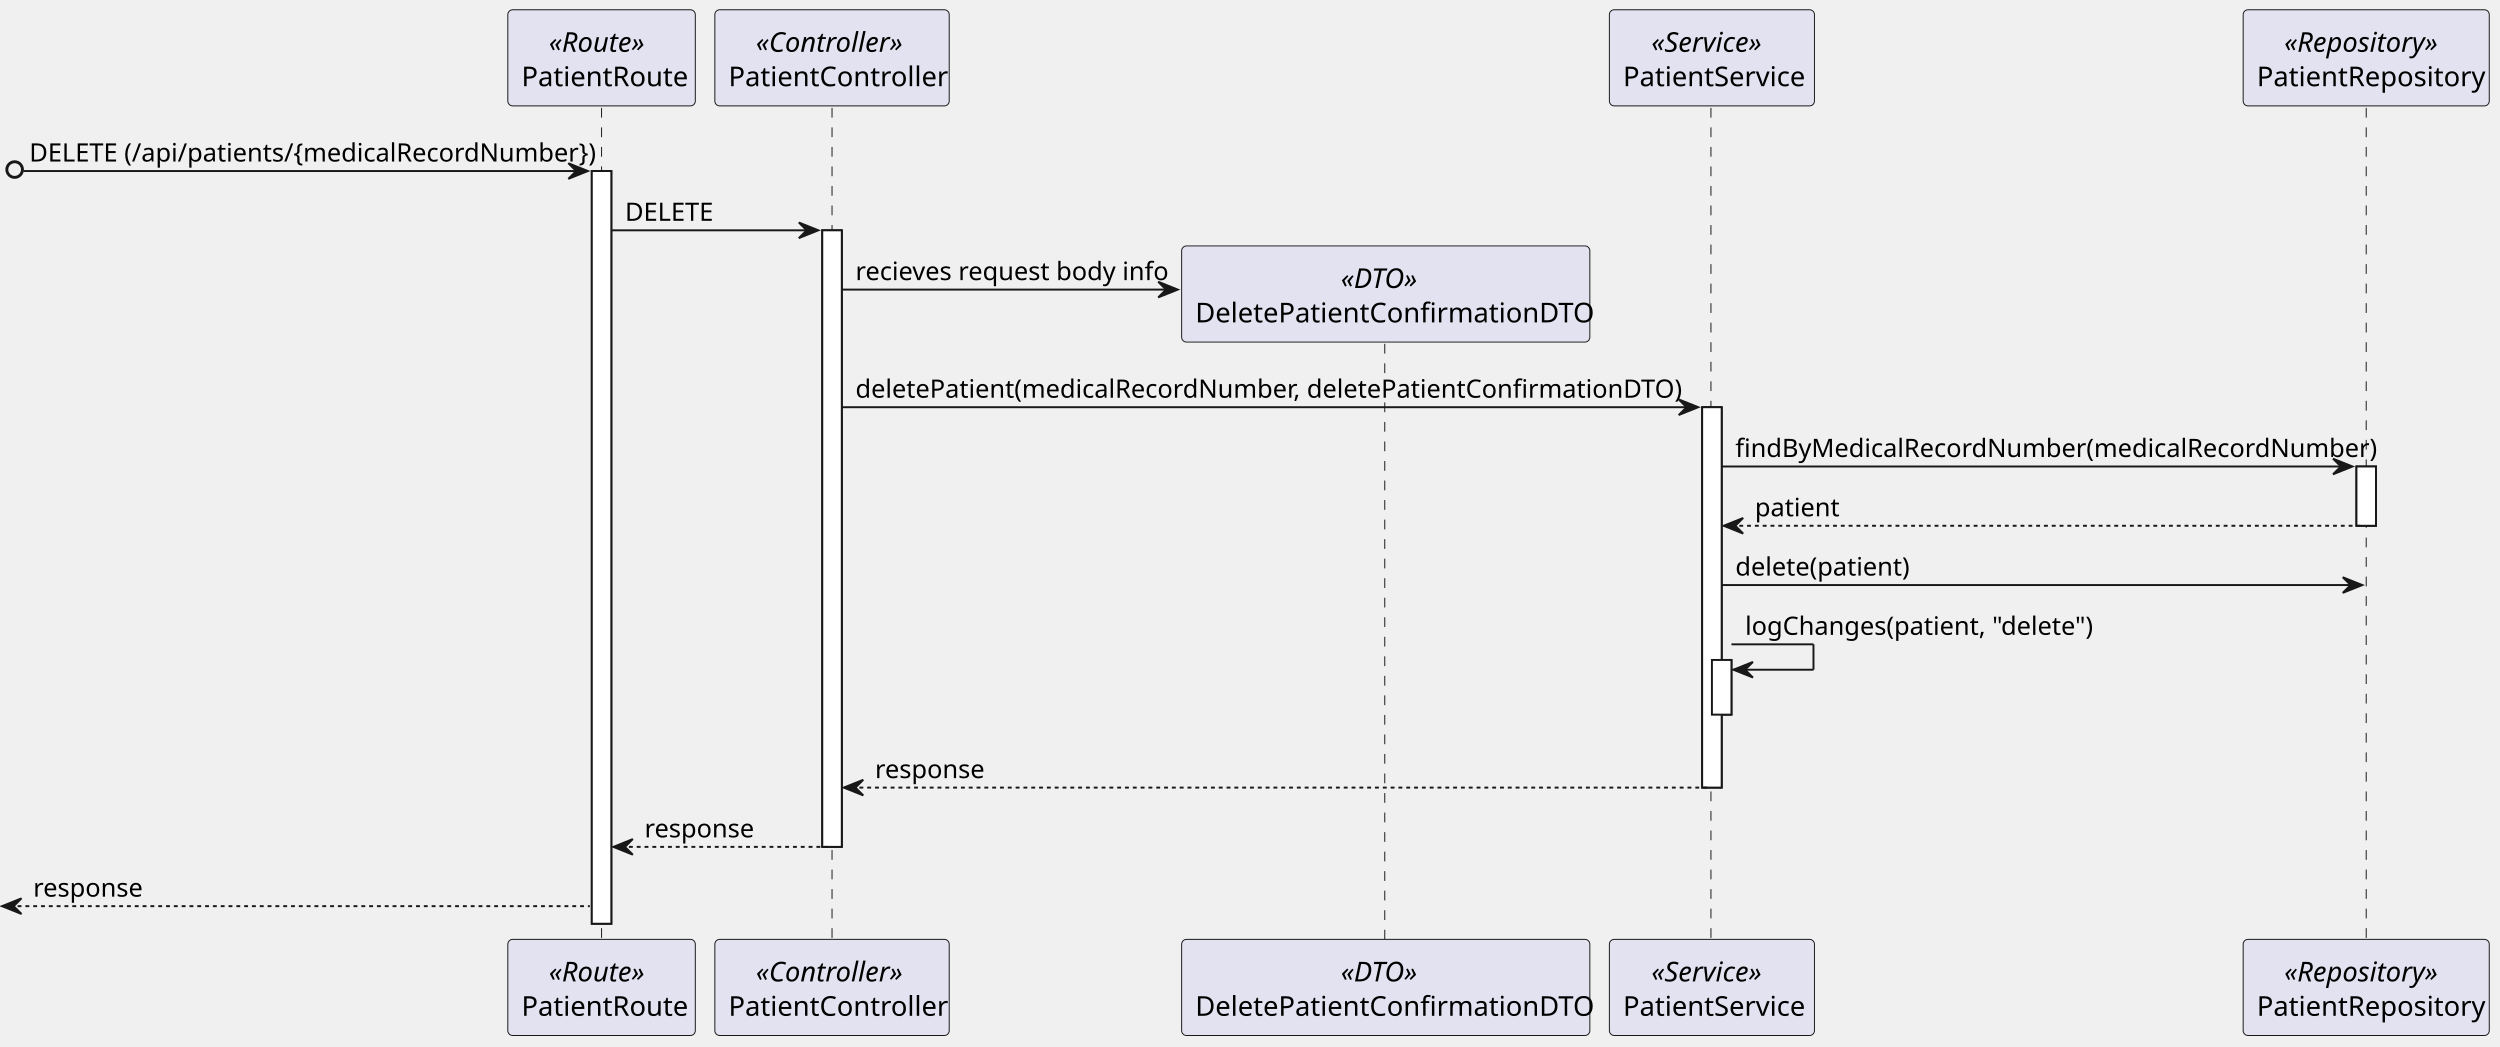
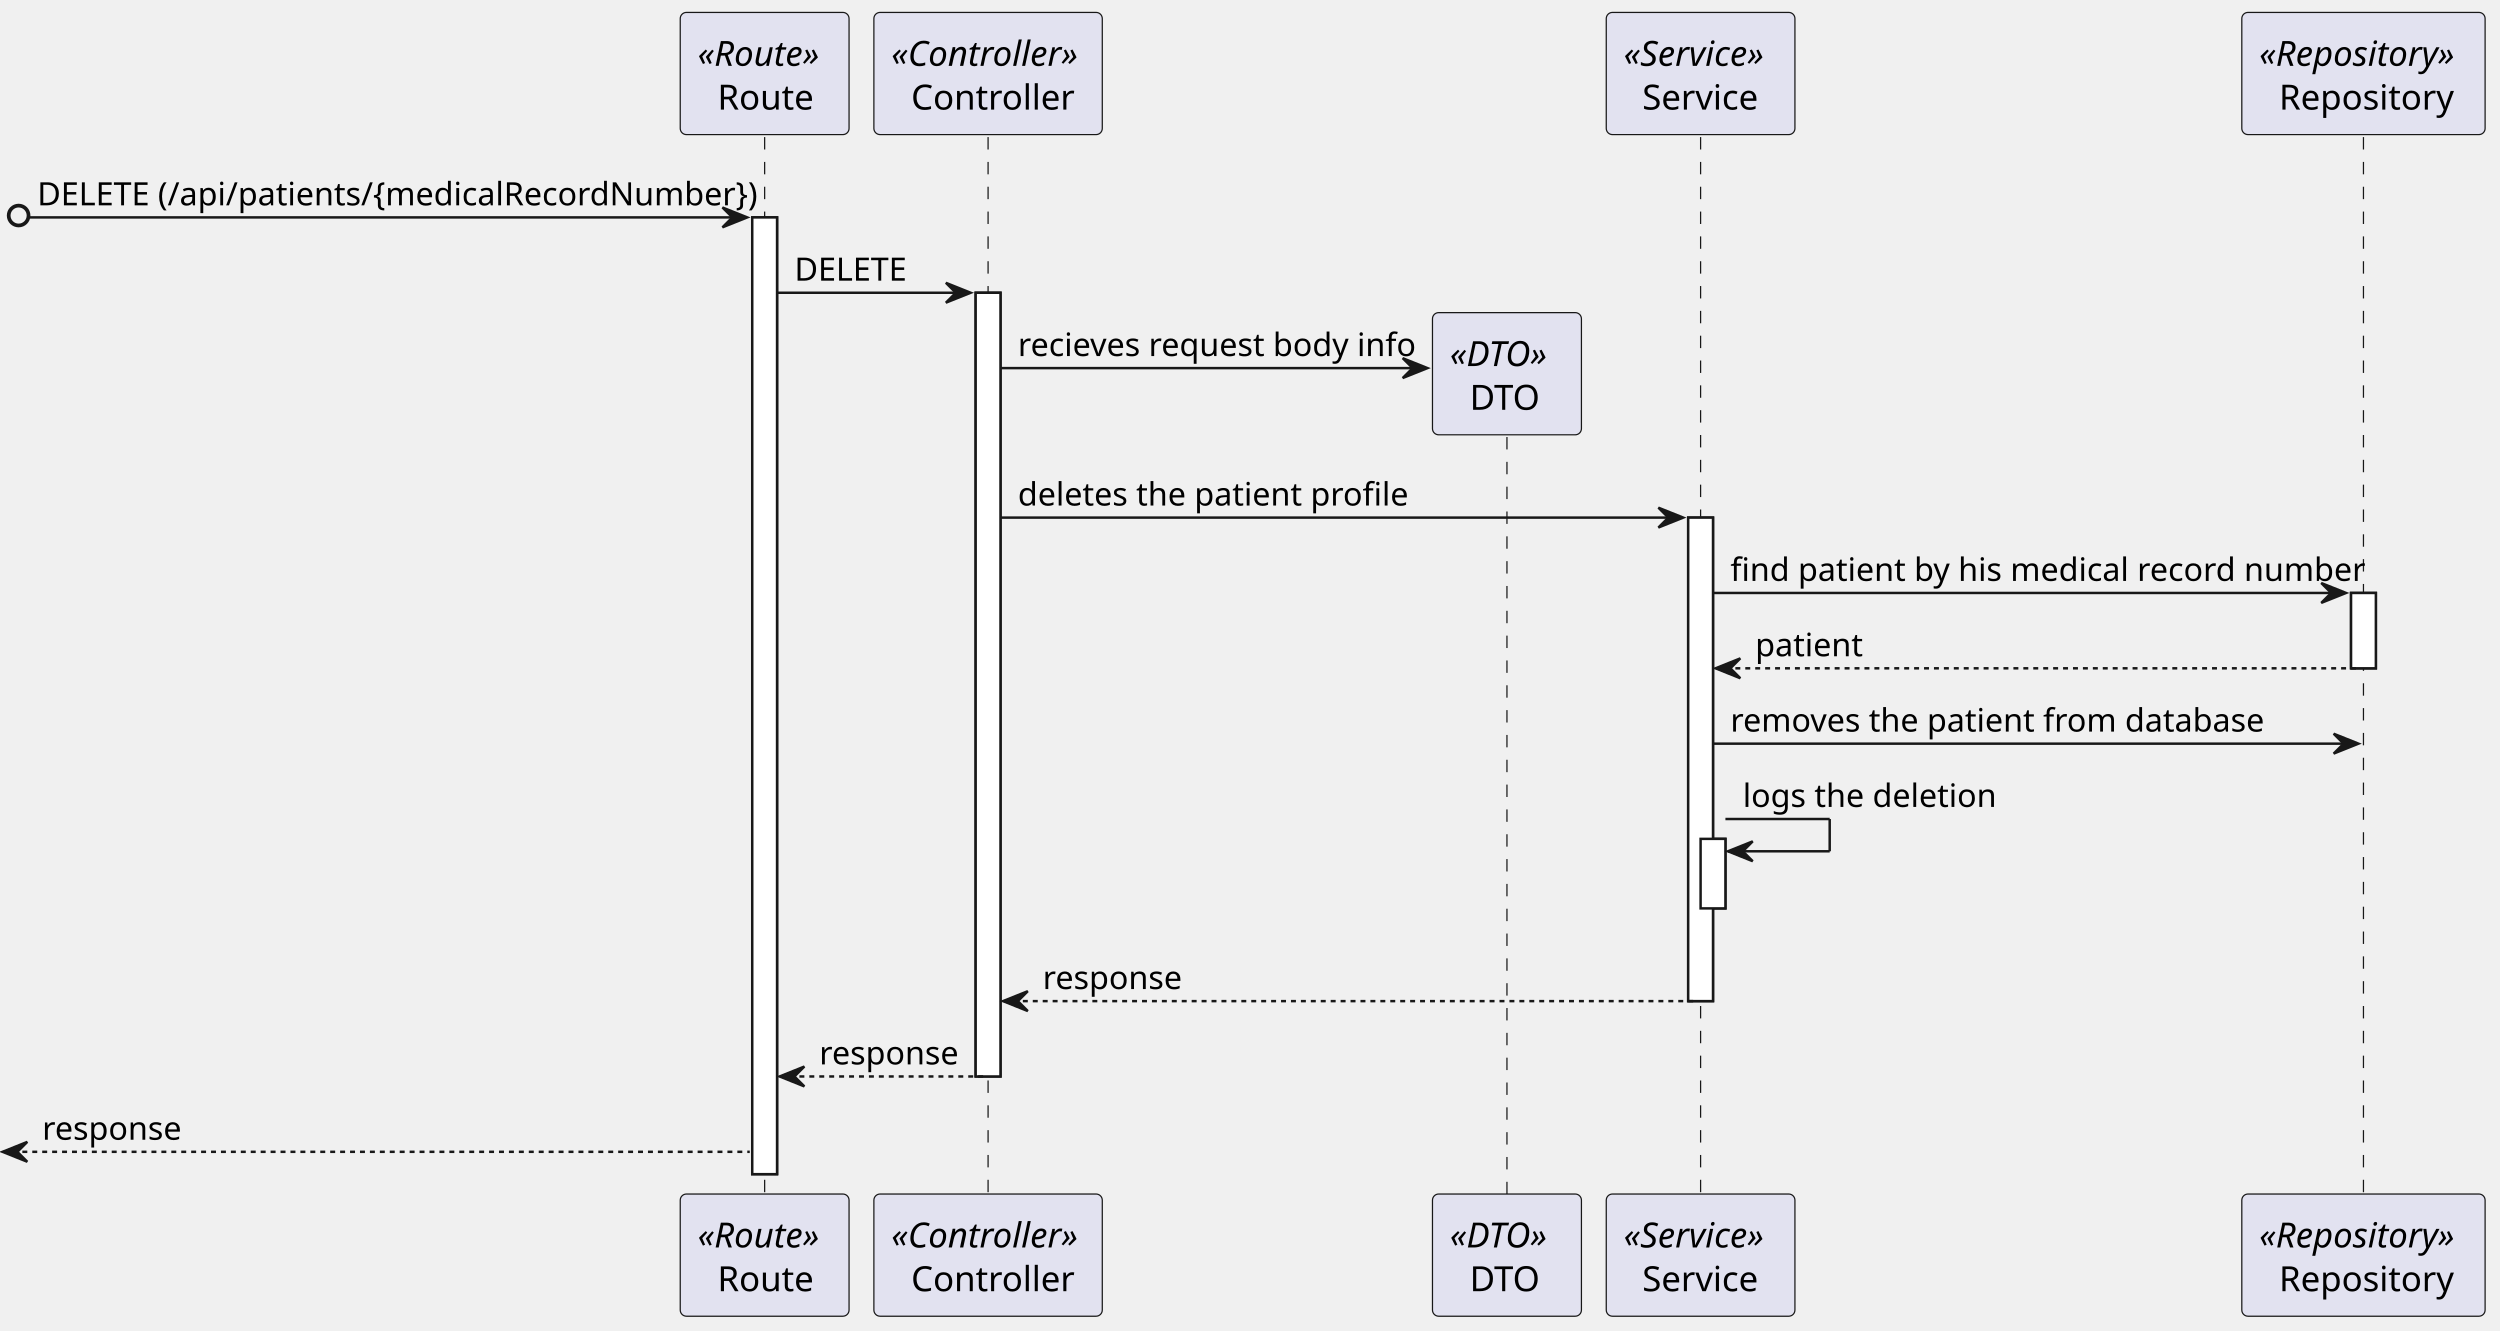
- <svg xmlns="http://www.w3.org/2000/svg" contentStyleType="text/css" height="536px" preserveAspectRatio="none" style="width:1280px;height:536px;background:#FFFFFF;" version="1.1" viewBox="0 0 1280 536" width="1280px" zoomAndPan="magnify">
+ <svg xmlns="http://www.w3.org/2000/svg" contentStyleType="text/css" height="536px" preserveAspectRatio="none" style="width:1007px;height:536px;background:#FFFFFF;" version="1.1" viewBox="0 0 1007 536" width="1007px" zoomAndPan="magnify">
  <defs />
  <g>
    <rect fill="#FFFFFF" height="385.383" style="stroke:#181818;stroke-width:1.0;" width="10" x="303" y="87.57" />
-     <rect fill="#FFFFFF" height="315.68" style="stroke:#181818;stroke-width:1.0;" width="10" x="421" y="117.922" />
-     <rect fill="#FFFFFF" height="194.758" style="stroke:#181818;stroke-width:1.0;" width="10" x="871.5" y="208.492" />
-     <rect fill="#FFFFFF" height="28" style="stroke:#181818;stroke-width:1.0;" width="10" x="876.5" y="337.898" />
-     <rect fill="#FFFFFF" height="30.352" style="stroke:#181818;stroke-width:1.0;" width="10" x="1206.5" y="238.844" />
+     <rect fill="#FFFFFF" height="315.68" style="stroke:#181818;stroke-width:1.0;" width="10" x="393" y="117.922" />
+     <rect fill="#FFFFFF" height="194.758" style="stroke:#181818;stroke-width:1.0;" width="10" x="680" y="208.492" />
+     <rect fill="#FFFFFF" height="28" style="stroke:#181818;stroke-width:1.0;" width="10" x="685" y="337.898" />
+     <rect fill="#FFFFFF" height="30.352" style="stroke:#181818;stroke-width:1.0;" width="10" x="947" y="238.844" />
    <line style="stroke:#181818;stroke-width:0.5;stroke-dasharray:5.0,5.0;" x1="308" x2="308" y1="55.219" y2="481.953" />
-     <line style="stroke:#181818;stroke-width:0.5;stroke-dasharray:5.0,5.0;" x1="426" x2="426" y1="55.219" y2="481.953" />
-     <line style="stroke:#181818;stroke-width:0.5;stroke-dasharray:5.0,5.0;" x1="709" x2="709" y1="166.031" y2="481.953" />
-     <line style="stroke:#181818;stroke-width:0.5;stroke-dasharray:5.0,5.0;" x1="876" x2="876" y1="55.219" y2="481.953" />
-     <line style="stroke:#181818;stroke-width:0.5;stroke-dasharray:5.0,5.0;" x1="1211.5" x2="1211.5" y1="55.219" y2="481.953" />
-     <rect fill="#E2E2F0" height="49.219" rx="2.5" ry="2.5" style="stroke:#181818;stroke-width:0.5;" width="96" x="260" y="5" />
+     <line style="stroke:#181818;stroke-width:0.5;stroke-dasharray:5.0,5.0;" x1="398" x2="398" y1="55.219" y2="481.953" />
+     <line style="stroke:#181818;stroke-width:0.5;stroke-dasharray:5.0,5.0;" x1="607" x2="607" y1="166.031" y2="481.953" />
+     <line style="stroke:#181818;stroke-width:0.5;stroke-dasharray:5.0,5.0;" x1="685" x2="685" y1="55.219" y2="481.953" />
+     <line style="stroke:#181818;stroke-width:0.5;stroke-dasharray:5.0,5.0;" x1="952" x2="952" y1="55.219" y2="481.953" />
+     <rect fill="#E2E2F0" height="49.219" rx="2.5" ry="2.5" style="stroke:#181818;stroke-width:0.5;" width="68" x="274" y="5" />
    <text fill="#000000" font-family="sans-serif" font-size="14" font-style="italic" lengthAdjust="spacing" textLength="54" x="281" y="26.533">«Route»</text>
-     <text fill="#000000" font-family="sans-serif" font-size="14" lengthAdjust="spacing" textLength="82" x="267" y="44.143">PatientRoute</text>
-     <rect fill="#E2E2F0" height="49.219" rx="2.5" ry="2.5" style="stroke:#181818;stroke-width:0.5;" width="96" x="260" y="480.953" />
+     <text fill="#000000" font-family="sans-serif" font-size="14" lengthAdjust="spacing" textLength="38" x="289" y="44.143">Route</text>
+     <rect fill="#E2E2F0" height="49.219" rx="2.5" ry="2.5" style="stroke:#181818;stroke-width:0.5;" width="68" x="274" y="480.953" />
    <text fill="#000000" font-family="sans-serif" font-size="14" font-style="italic" lengthAdjust="spacing" textLength="54" x="281" y="502.486">«Route»</text>
-     <text fill="#000000" font-family="sans-serif" font-size="14" lengthAdjust="spacing" textLength="82" x="267" y="520.096">PatientRoute</text>
-     <rect fill="#E2E2F0" height="49.219" rx="2.5" ry="2.5" style="stroke:#181818;stroke-width:0.5;" width="120" x="366" y="5" />
-     <text fill="#000000" font-family="sans-serif" font-size="14" font-style="italic" lengthAdjust="spacing" textLength="78" x="387" y="26.533">«Controller»</text>
-     <text fill="#000000" font-family="sans-serif" font-size="14" lengthAdjust="spacing" textLength="106" x="373" y="44.143">PatientController</text>
-     <rect fill="#E2E2F0" height="49.219" rx="2.5" ry="2.5" style="stroke:#181818;stroke-width:0.5;" width="120" x="366" y="480.953" />
-     <text fill="#000000" font-family="sans-serif" font-size="14" font-style="italic" lengthAdjust="spacing" textLength="78" x="387" y="502.486">«Controller»</text>
-     <text fill="#000000" font-family="sans-serif" font-size="14" lengthAdjust="spacing" textLength="106" x="373" y="520.096">PatientController</text>
-     <rect fill="#E2E2F0" height="49.219" rx="2.5" ry="2.5" style="stroke:#181818;stroke-width:0.5;" width="209" x="605" y="480.953" />
-     <text fill="#000000" font-family="sans-serif" font-size="14" font-style="italic" lengthAdjust="spacing" textLength="46" x="686.5" y="502.486">«DTO»</text>
-     <text fill="#000000" font-family="sans-serif" font-size="14" lengthAdjust="spacing" textLength="195" x="612" y="520.096">DeletePatientConfirmationDTO</text>
-     <rect fill="#E2E2F0" height="49.219" rx="2.5" ry="2.5" style="stroke:#181818;stroke-width:0.5;" width="105" x="824" y="5" />
-     <text fill="#000000" font-family="sans-serif" font-size="14" font-style="italic" lengthAdjust="spacing" textLength="62" x="845.5" y="26.533">«Service»</text>
-     <text fill="#000000" font-family="sans-serif" font-size="14" lengthAdjust="spacing" textLength="91" x="831" y="44.143">PatientService</text>
-     <rect fill="#E2E2F0" height="49.219" rx="2.5" ry="2.5" style="stroke:#181818;stroke-width:0.5;" width="105" x="824" y="480.953" />
-     <text fill="#000000" font-family="sans-serif" font-size="14" font-style="italic" lengthAdjust="spacing" textLength="62" x="845.5" y="502.486">«Service»</text>
-     <text fill="#000000" font-family="sans-serif" font-size="14" lengthAdjust="spacing" textLength="91" x="831" y="520.096">PatientService</text>
-     <rect fill="#E2E2F0" height="49.219" rx="2.5" ry="2.5" style="stroke:#181818;stroke-width:0.5;" width="126" x="1148.5" y="5" />
-     <text fill="#000000" font-family="sans-serif" font-size="14" font-style="italic" lengthAdjust="spacing" textLength="84" x="1169.5" y="26.533">«Repository»</text>
-     <text fill="#000000" font-family="sans-serif" font-size="14" lengthAdjust="spacing" textLength="112" x="1155.5" y="44.143">PatientRepository</text>
-     <rect fill="#E2E2F0" height="49.219" rx="2.5" ry="2.5" style="stroke:#181818;stroke-width:0.5;" width="126" x="1148.5" y="480.953" />
-     <text fill="#000000" font-family="sans-serif" font-size="14" font-style="italic" lengthAdjust="spacing" textLength="84" x="1169.5" y="502.486">«Repository»</text>
-     <text fill="#000000" font-family="sans-serif" font-size="14" lengthAdjust="spacing" textLength="112" x="1155.5" y="520.096">PatientRepository</text>
+     <text fill="#000000" font-family="sans-serif" font-size="14" lengthAdjust="spacing" textLength="38" x="289" y="520.096">Route</text>
+     <rect fill="#E2E2F0" height="49.219" rx="2.5" ry="2.5" style="stroke:#181818;stroke-width:0.5;" width="92" x="352" y="5" />
+     <text fill="#000000" font-family="sans-serif" font-size="14" font-style="italic" lengthAdjust="spacing" textLength="78" x="359" y="26.533">«Controller»</text>
+     <text fill="#000000" font-family="sans-serif" font-size="14" lengthAdjust="spacing" textLength="62" x="367" y="44.143">Controller</text>
+     <rect fill="#E2E2F0" height="49.219" rx="2.5" ry="2.5" style="stroke:#181818;stroke-width:0.5;" width="92" x="352" y="480.953" />
+     <text fill="#000000" font-family="sans-serif" font-size="14" font-style="italic" lengthAdjust="spacing" textLength="78" x="359" y="502.486">«Controller»</text>
+     <text fill="#000000" font-family="sans-serif" font-size="14" lengthAdjust="spacing" textLength="62" x="367" y="520.096">Controller</text>
+     <rect fill="#E2E2F0" height="49.219" rx="2.5" ry="2.5" style="stroke:#181818;stroke-width:0.5;" width="60" x="577" y="480.953" />
+     <text fill="#000000" font-family="sans-serif" font-size="14" font-style="italic" lengthAdjust="spacing" textLength="46" x="584" y="502.486">«DTO»</text>
+     <text fill="#000000" font-family="sans-serif" font-size="14" lengthAdjust="spacing" textLength="30" x="592" y="520.096">DTO</text>
+     <rect fill="#E2E2F0" height="49.219" rx="2.5" ry="2.5" style="stroke:#181818;stroke-width:0.5;" width="76" x="647" y="5" />
+     <text fill="#000000" font-family="sans-serif" font-size="14" font-style="italic" lengthAdjust="spacing" textLength="62" x="654" y="26.533">«Service»</text>
+     <text fill="#000000" font-family="sans-serif" font-size="14" lengthAdjust="spacing" textLength="47" x="661.5" y="44.143">Service</text>
+     <rect fill="#E2E2F0" height="49.219" rx="2.5" ry="2.5" style="stroke:#181818;stroke-width:0.5;" width="76" x="647" y="480.953" />
+     <text fill="#000000" font-family="sans-serif" font-size="14" font-style="italic" lengthAdjust="spacing" textLength="62" x="654" y="502.486">«Service»</text>
+     <text fill="#000000" font-family="sans-serif" font-size="14" lengthAdjust="spacing" textLength="47" x="661.5" y="520.096">Service</text>
+     <rect fill="#E2E2F0" height="49.219" rx="2.5" ry="2.5" style="stroke:#181818;stroke-width:0.5;" width="98" x="903" y="5" />
+     <text fill="#000000" font-family="sans-serif" font-size="14" font-style="italic" lengthAdjust="spacing" textLength="84" x="910" y="26.533">«Repository»</text>
+     <text fill="#000000" font-family="sans-serif" font-size="14" lengthAdjust="spacing" textLength="68" x="918" y="44.143">Repository</text>
+     <rect fill="#E2E2F0" height="49.219" rx="2.5" ry="2.5" style="stroke:#181818;stroke-width:0.5;" width="98" x="903" y="480.953" />
+     <text fill="#000000" font-family="sans-serif" font-size="14" font-style="italic" lengthAdjust="spacing" textLength="84" x="910" y="502.486">«Repository»</text>
+     <text fill="#000000" font-family="sans-serif" font-size="14" lengthAdjust="spacing" textLength="68" x="918" y="520.096">Repository</text>
    <rect fill="#FFFFFF" height="385.383" style="stroke:#181818;stroke-width:1.0;" width="10" x="303" y="87.57" />
-     <rect fill="#FFFFFF" height="315.68" style="stroke:#181818;stroke-width:1.0;" width="10" x="421" y="117.922" />
-     <rect fill="#FFFFFF" height="194.758" style="stroke:#181818;stroke-width:1.0;" width="10" x="871.5" y="208.492" />
-     <rect fill="#FFFFFF" height="28" style="stroke:#181818;stroke-width:1.0;" width="10" x="876.5" y="337.898" />
-     <rect fill="#FFFFFF" height="30.352" style="stroke:#181818;stroke-width:1.0;" width="10" x="1206.5" y="238.844" />
+     <rect fill="#FFFFFF" height="315.68" style="stroke:#181818;stroke-width:1.0;" width="10" x="393" y="117.922" />
+     <rect fill="#FFFFFF" height="194.758" style="stroke:#181818;stroke-width:1.0;" width="10" x="680" y="208.492" />
+     <rect fill="#FFFFFF" height="28" style="stroke:#181818;stroke-width:1.0;" width="10" x="685" y="337.898" />
+     <rect fill="#FFFFFF" height="30.352" style="stroke:#181818;stroke-width:1.0;" width="10" x="947" y="238.844" />
    <ellipse cx="7.5" cy="86.82" fill="none" rx="4" ry="4" style="stroke:#181818;stroke-width:1.5;" />
    <polygon fill="#181818" points="291,83.57,301,87.57,291,91.57,295,87.57" style="stroke:#181818;stroke-width:1.0;" />
    <line style="stroke:#181818;stroke-width:1.0;" x1="12" x2="297" y1="87.57" y2="87.57" />
    <text fill="#000000" font-family="sans-serif" font-size="13" lengthAdjust="spacing" textLength="276" x="15" y="82.714">DELETE (/api/patients/{medicalRecordNumber})</text>
-     <polygon fill="#181818" points="409,113.922,419,117.922,409,121.922,413,117.922" style="stroke:#181818;stroke-width:1.0;" />
-     <line style="stroke:#181818;stroke-width:1.0;" x1="313" x2="415" y1="117.922" y2="117.922" />
+     <polygon fill="#181818" points="381,113.922,391,117.922,381,121.922,385,117.922" style="stroke:#181818;stroke-width:1.0;" />
+     <line style="stroke:#181818;stroke-width:1.0;" x1="313" x2="387" y1="117.922" y2="117.922" />
    <text fill="#000000" font-family="sans-serif" font-size="13" lengthAdjust="spacing" textLength="50" x="320" y="113.065">DELETE</text>
-     <polygon fill="#181818" points="593,144.273,603,148.273,593,152.273,597,148.273" style="stroke:#181818;stroke-width:1.0;" />
-     <line style="stroke:#181818;stroke-width:1.0;" x1="431" x2="599" y1="148.273" y2="148.273" />
-     <text fill="#000000" font-family="sans-serif" font-size="13" lengthAdjust="spacing" textLength="150" x="438" y="143.417">recieves request body info</text>
-     <rect fill="#E2E2F0" height="49.219" rx="2.5" ry="2.5" style="stroke:#181818;stroke-width:0.5;" width="209" x="605" y="125.922" />
-     <text fill="#000000" font-family="sans-serif" font-size="14" font-style="italic" lengthAdjust="spacing" textLength="46" x="686.5" y="147.455">«DTO»</text>
-     <text fill="#000000" font-family="sans-serif" font-size="14" lengthAdjust="spacing" textLength="195" x="612" y="165.065">DeletePatientConfirmationDTO</text>
-     <polygon fill="#181818" points="859.5,204.492,869.5,208.492,859.5,212.492,863.5,208.492" style="stroke:#181818;stroke-width:1.0;" />
-     <line style="stroke:#181818;stroke-width:1.0;" x1="431" x2="865.5" y1="208.492" y2="208.492" />
-     <text fill="#000000" font-family="sans-serif" font-size="13" lengthAdjust="spacing" textLength="397" x="438" y="203.636">deletePatient(medicalRecordNumber, deletePatientConfirmationDTO)</text>
-     <polygon fill="#181818" points="1194.5,234.844,1204.5,238.844,1194.5,242.844,1198.5,238.844" style="stroke:#181818;stroke-width:1.0;" />
-     <line style="stroke:#181818;stroke-width:1.0;" x1="881.5" x2="1200.5" y1="238.844" y2="238.844" />
-     <text fill="#000000" font-family="sans-serif" font-size="13" lengthAdjust="spacing" textLength="306" x="888.5" y="233.987">findByMedicalRecordNumber(medicalRecordNumber)</text>
-     <polygon fill="#181818" points="892.5,265.195,882.5,269.195,892.5,273.195,888.5,269.195" style="stroke:#181818;stroke-width:1.0;" />
-     <line style="stroke:#181818;stroke-width:1.0;stroke-dasharray:2.0,2.0;" x1="886.5" x2="1210.5" y1="269.195" y2="269.195" />
-     <text fill="#000000" font-family="sans-serif" font-size="13" lengthAdjust="spacing" textLength="39" x="898.5" y="264.339">patient</text>
-     <polygon fill="#181818" points="1199.5,295.547,1209.5,299.547,1199.5,303.547,1203.5,299.547" style="stroke:#181818;stroke-width:1.0;" />
-     <line style="stroke:#181818;stroke-width:1.0;" x1="881.5" x2="1205.5" y1="299.547" y2="299.547" />
-     <text fill="#000000" font-family="sans-serif" font-size="13" lengthAdjust="spacing" textLength="82" x="888.5" y="294.69">delete(patient)</text>
-     <line style="stroke:#181818;stroke-width:1.0;" x1="886.5" x2="928.5" y1="329.898" y2="329.898" />
-     <line style="stroke:#181818;stroke-width:1.0;" x1="928.5" x2="928.5" y1="329.898" y2="342.898" />
-     <line style="stroke:#181818;stroke-width:1.0;" x1="887.5" x2="928.5" y1="342.898" y2="342.898" />
-     <polygon fill="#181818" points="897.5,338.898,887.5,342.898,897.5,346.898,893.5,342.898" style="stroke:#181818;stroke-width:1.0;" />
-     <text fill="#000000" font-family="sans-serif" font-size="13" lengthAdjust="spacing" textLength="168" x="893.5" y="325.042">logChanges(patient, "delete")</text>
-     <polygon fill="#181818" points="442,399.25,432,403.25,442,407.25,438,403.25" style="stroke:#181818;stroke-width:1.0;" />
-     <line style="stroke:#181818;stroke-width:1.0;stroke-dasharray:2.0,2.0;" x1="436" x2="875.5" y1="403.25" y2="403.25" />
-     <text fill="#000000" font-family="sans-serif" font-size="13" lengthAdjust="spacing" textLength="53" x="448" y="398.394">response</text>
+     <polygon fill="#181818" points="565,144.273,575,148.273,565,152.273,569,148.273" style="stroke:#181818;stroke-width:1.0;" />
+     <line style="stroke:#181818;stroke-width:1.0;" x1="403" x2="571" y1="148.273" y2="148.273" />
+     <text fill="#000000" font-family="sans-serif" font-size="13" lengthAdjust="spacing" textLength="150" x="410" y="143.417">recieves request body info</text>
+     <rect fill="#E2E2F0" height="49.219" rx="2.5" ry="2.5" style="stroke:#181818;stroke-width:0.5;" width="60" x="577" y="125.922" />
+     <text fill="#000000" font-family="sans-serif" font-size="14" font-style="italic" lengthAdjust="spacing" textLength="46" x="584" y="147.455">«DTO»</text>
+     <text fill="#000000" font-family="sans-serif" font-size="14" lengthAdjust="spacing" textLength="30" x="592" y="165.065">DTO</text>
+     <polygon fill="#181818" points="668,204.492,678,208.492,668,212.492,672,208.492" style="stroke:#181818;stroke-width:1.0;" />
+     <line style="stroke:#181818;stroke-width:1.0;" x1="403" x2="674" y1="208.492" y2="208.492" />
+     <text fill="#000000" font-family="sans-serif" font-size="13" lengthAdjust="spacing" textLength="145" x="410" y="203.636">deletes the patient profile</text>
+     <polygon fill="#181818" points="935,234.844,945,238.844,935,242.844,939,238.844" style="stroke:#181818;stroke-width:1.0;" />
+     <line style="stroke:#181818;stroke-width:1.0;" x1="690" x2="941" y1="238.844" y2="238.844" />
+     <text fill="#000000" font-family="sans-serif" font-size="13" lengthAdjust="spacing" textLength="238" x="697" y="233.987">find patient by his medical record number</text>
+     <polygon fill="#181818" points="701,265.195,691,269.195,701,273.195,697,269.195" style="stroke:#181818;stroke-width:1.0;" />
+     <line style="stroke:#181818;stroke-width:1.0;stroke-dasharray:2.0,2.0;" x1="695" x2="951" y1="269.195" y2="269.195" />
+     <text fill="#000000" font-family="sans-serif" font-size="13" lengthAdjust="spacing" textLength="39" x="707" y="264.339">patient</text>
+     <polygon fill="#181818" points="940,295.547,950,299.547,940,303.547,944,299.547" style="stroke:#181818;stroke-width:1.0;" />
+     <line style="stroke:#181818;stroke-width:1.0;" x1="690" x2="946" y1="299.547" y2="299.547" />
+     <text fill="#000000" font-family="sans-serif" font-size="13" lengthAdjust="spacing" textLength="199" x="697" y="294.69">removes the patient from database</text>
+     <line style="stroke:#181818;stroke-width:1.0;" x1="695" x2="737" y1="329.898" y2="329.898" />
+     <line style="stroke:#181818;stroke-width:1.0;" x1="737" x2="737" y1="329.898" y2="342.898" />
+     <line style="stroke:#181818;stroke-width:1.0;" x1="696" x2="737" y1="342.898" y2="342.898" />
+     <polygon fill="#181818" points="706,338.898,696,342.898,706,346.898,702,342.898" style="stroke:#181818;stroke-width:1.0;" />
+     <text fill="#000000" font-family="sans-serif" font-size="13" lengthAdjust="spacing" textLength="95" x="702" y="325.042">logs the deletion</text>
+     <polygon fill="#181818" points="414,399.25,404,403.25,414,407.25,410,403.25" style="stroke:#181818;stroke-width:1.0;" />
+     <line style="stroke:#181818;stroke-width:1.0;stroke-dasharray:2.0,2.0;" x1="408" x2="684" y1="403.25" y2="403.25" />
+     <text fill="#000000" font-family="sans-serif" font-size="13" lengthAdjust="spacing" textLength="53" x="420" y="398.394">response</text>
    <polygon fill="#181818" points="324,429.602,314,433.602,324,437.602,320,433.602" style="stroke:#181818;stroke-width:1.0;" />
-     <line style="stroke:#181818;stroke-width:1.0;stroke-dasharray:2.0,2.0;" x1="318" x2="425" y1="433.602" y2="433.602" />
+     <line style="stroke:#181818;stroke-width:1.0;stroke-dasharray:2.0,2.0;" x1="318" x2="397" y1="433.602" y2="433.602" />
    <text fill="#000000" font-family="sans-serif" font-size="13" lengthAdjust="spacing" textLength="53" x="330" y="428.745">response</text>
    <polygon fill="#181818" points="11,459.953,1,463.953,11,467.953,7,463.953" style="stroke:#181818;stroke-width:1.0;" />
    <line style="stroke:#181818;stroke-width:1.0;stroke-dasharray:2.0,2.0;" x1="5" x2="302" y1="463.953" y2="463.953" />
    <text fill="#000000" font-family="sans-serif" font-size="13" lengthAdjust="spacing" textLength="53" x="17" y="459.097">response</text>
  </g>
</svg>
